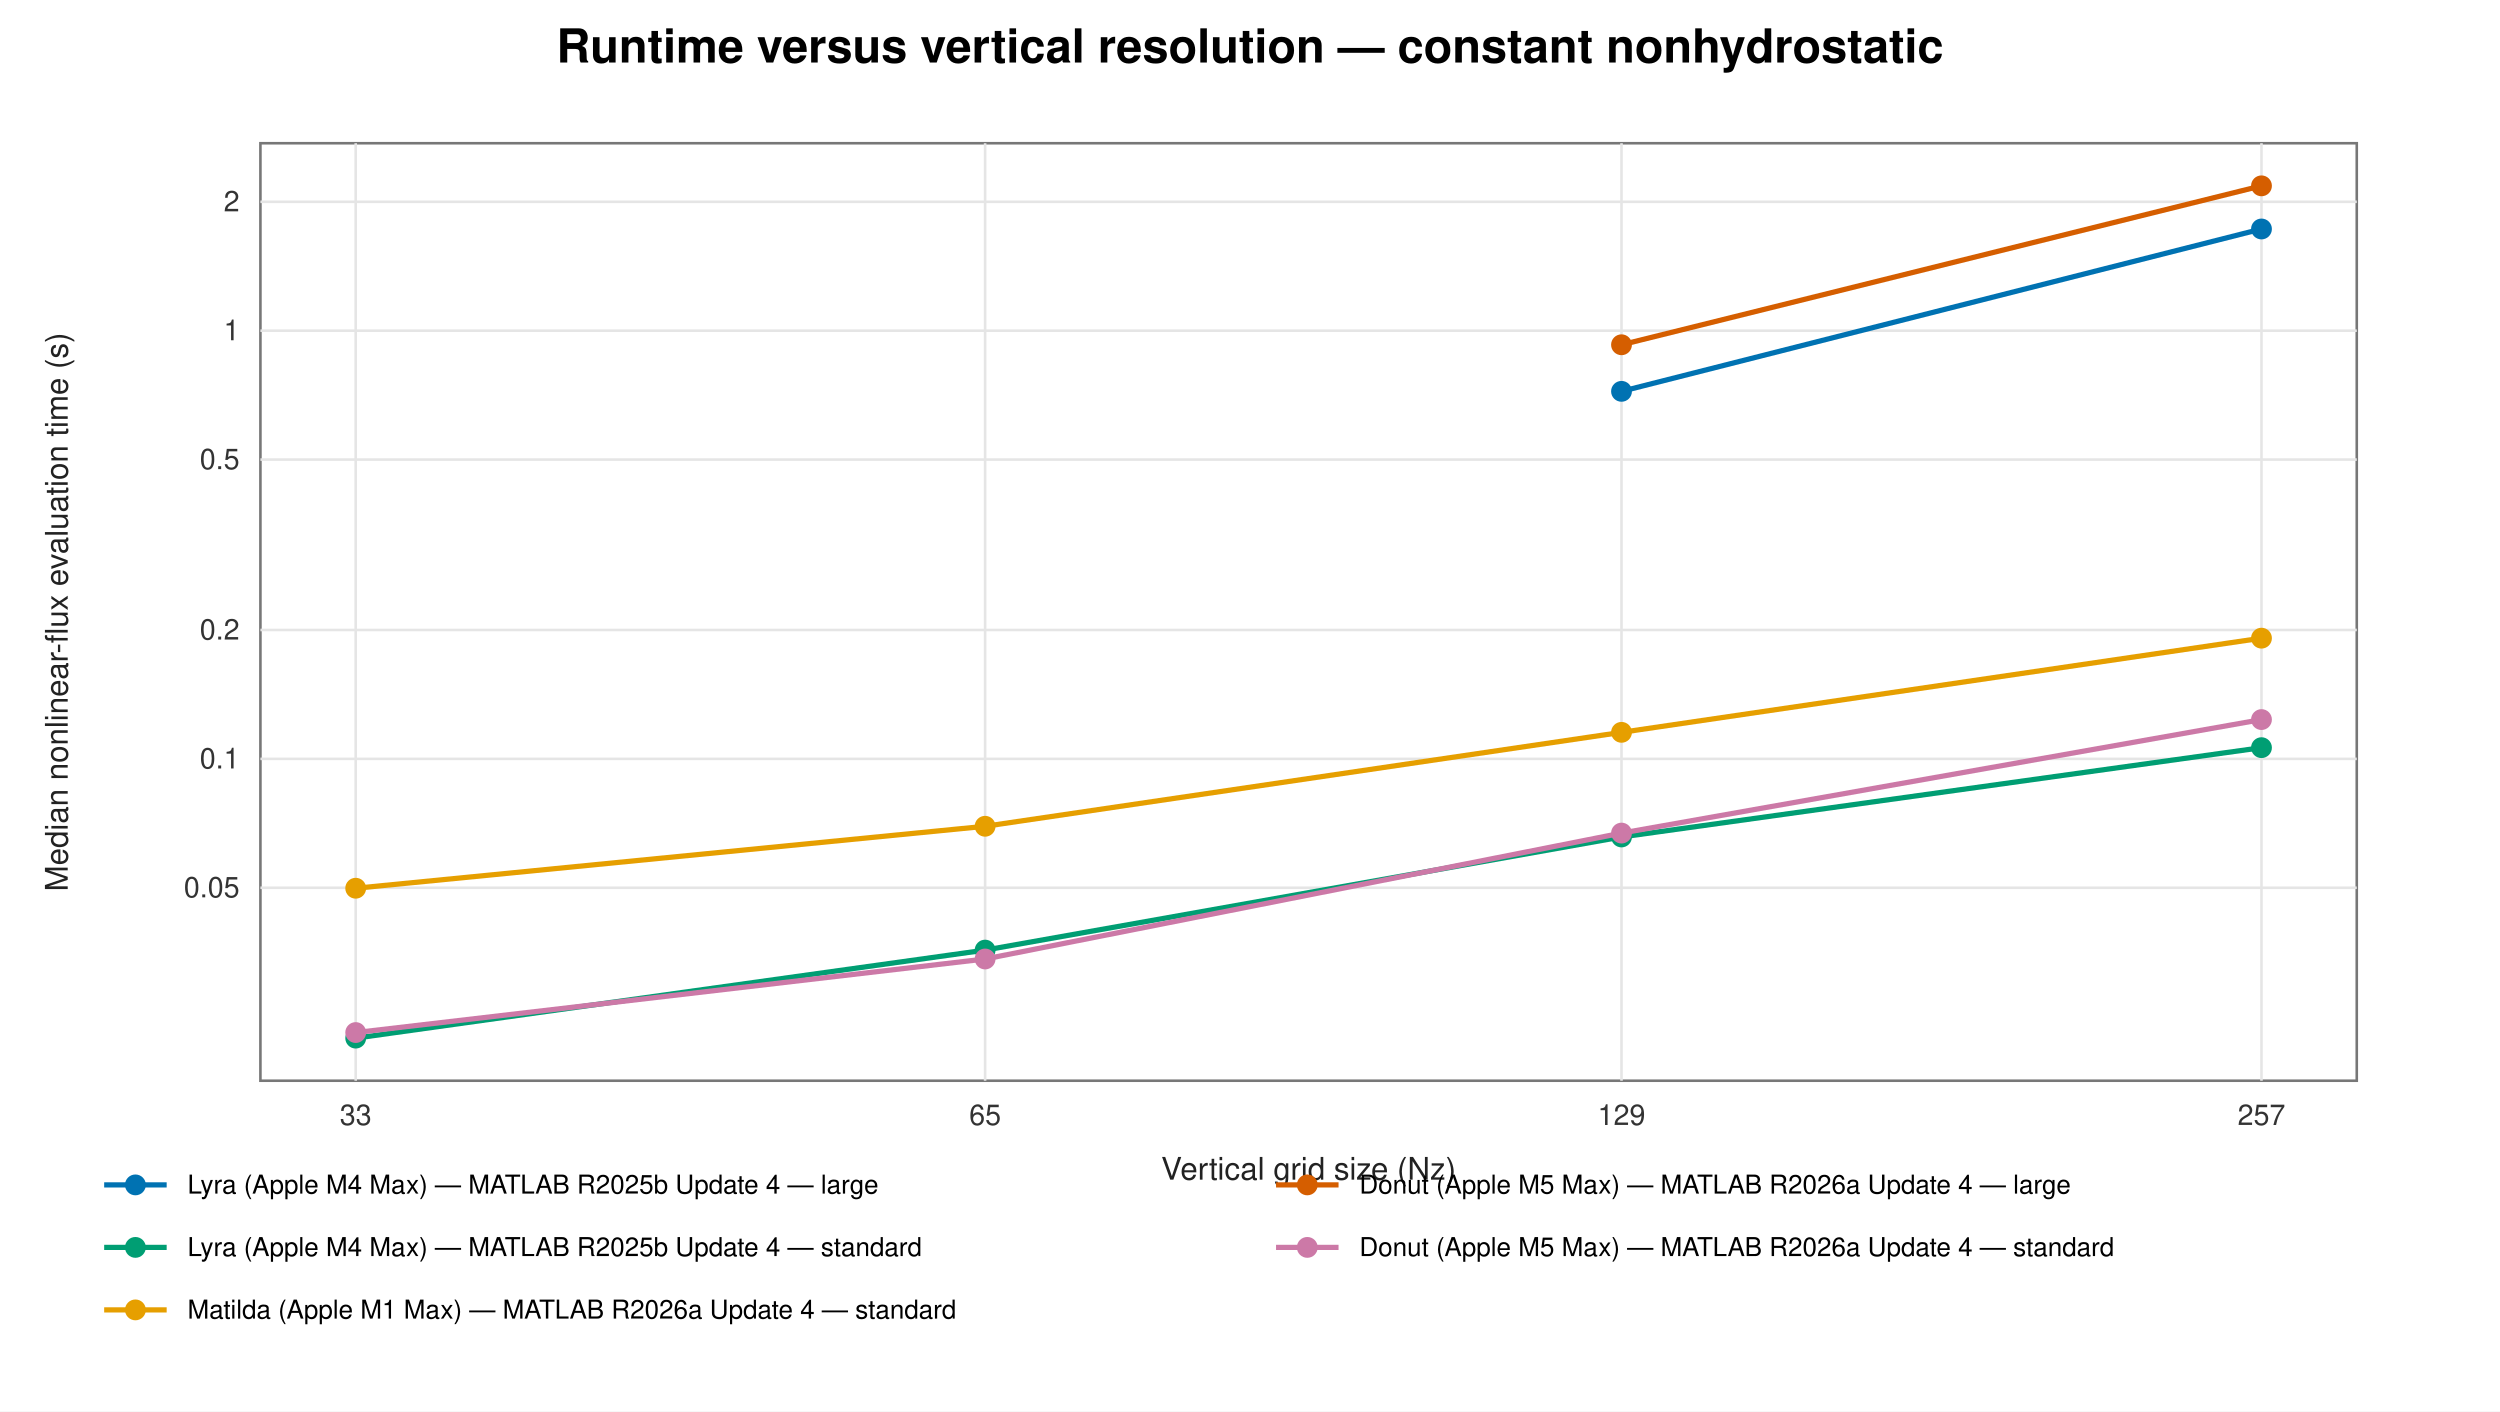
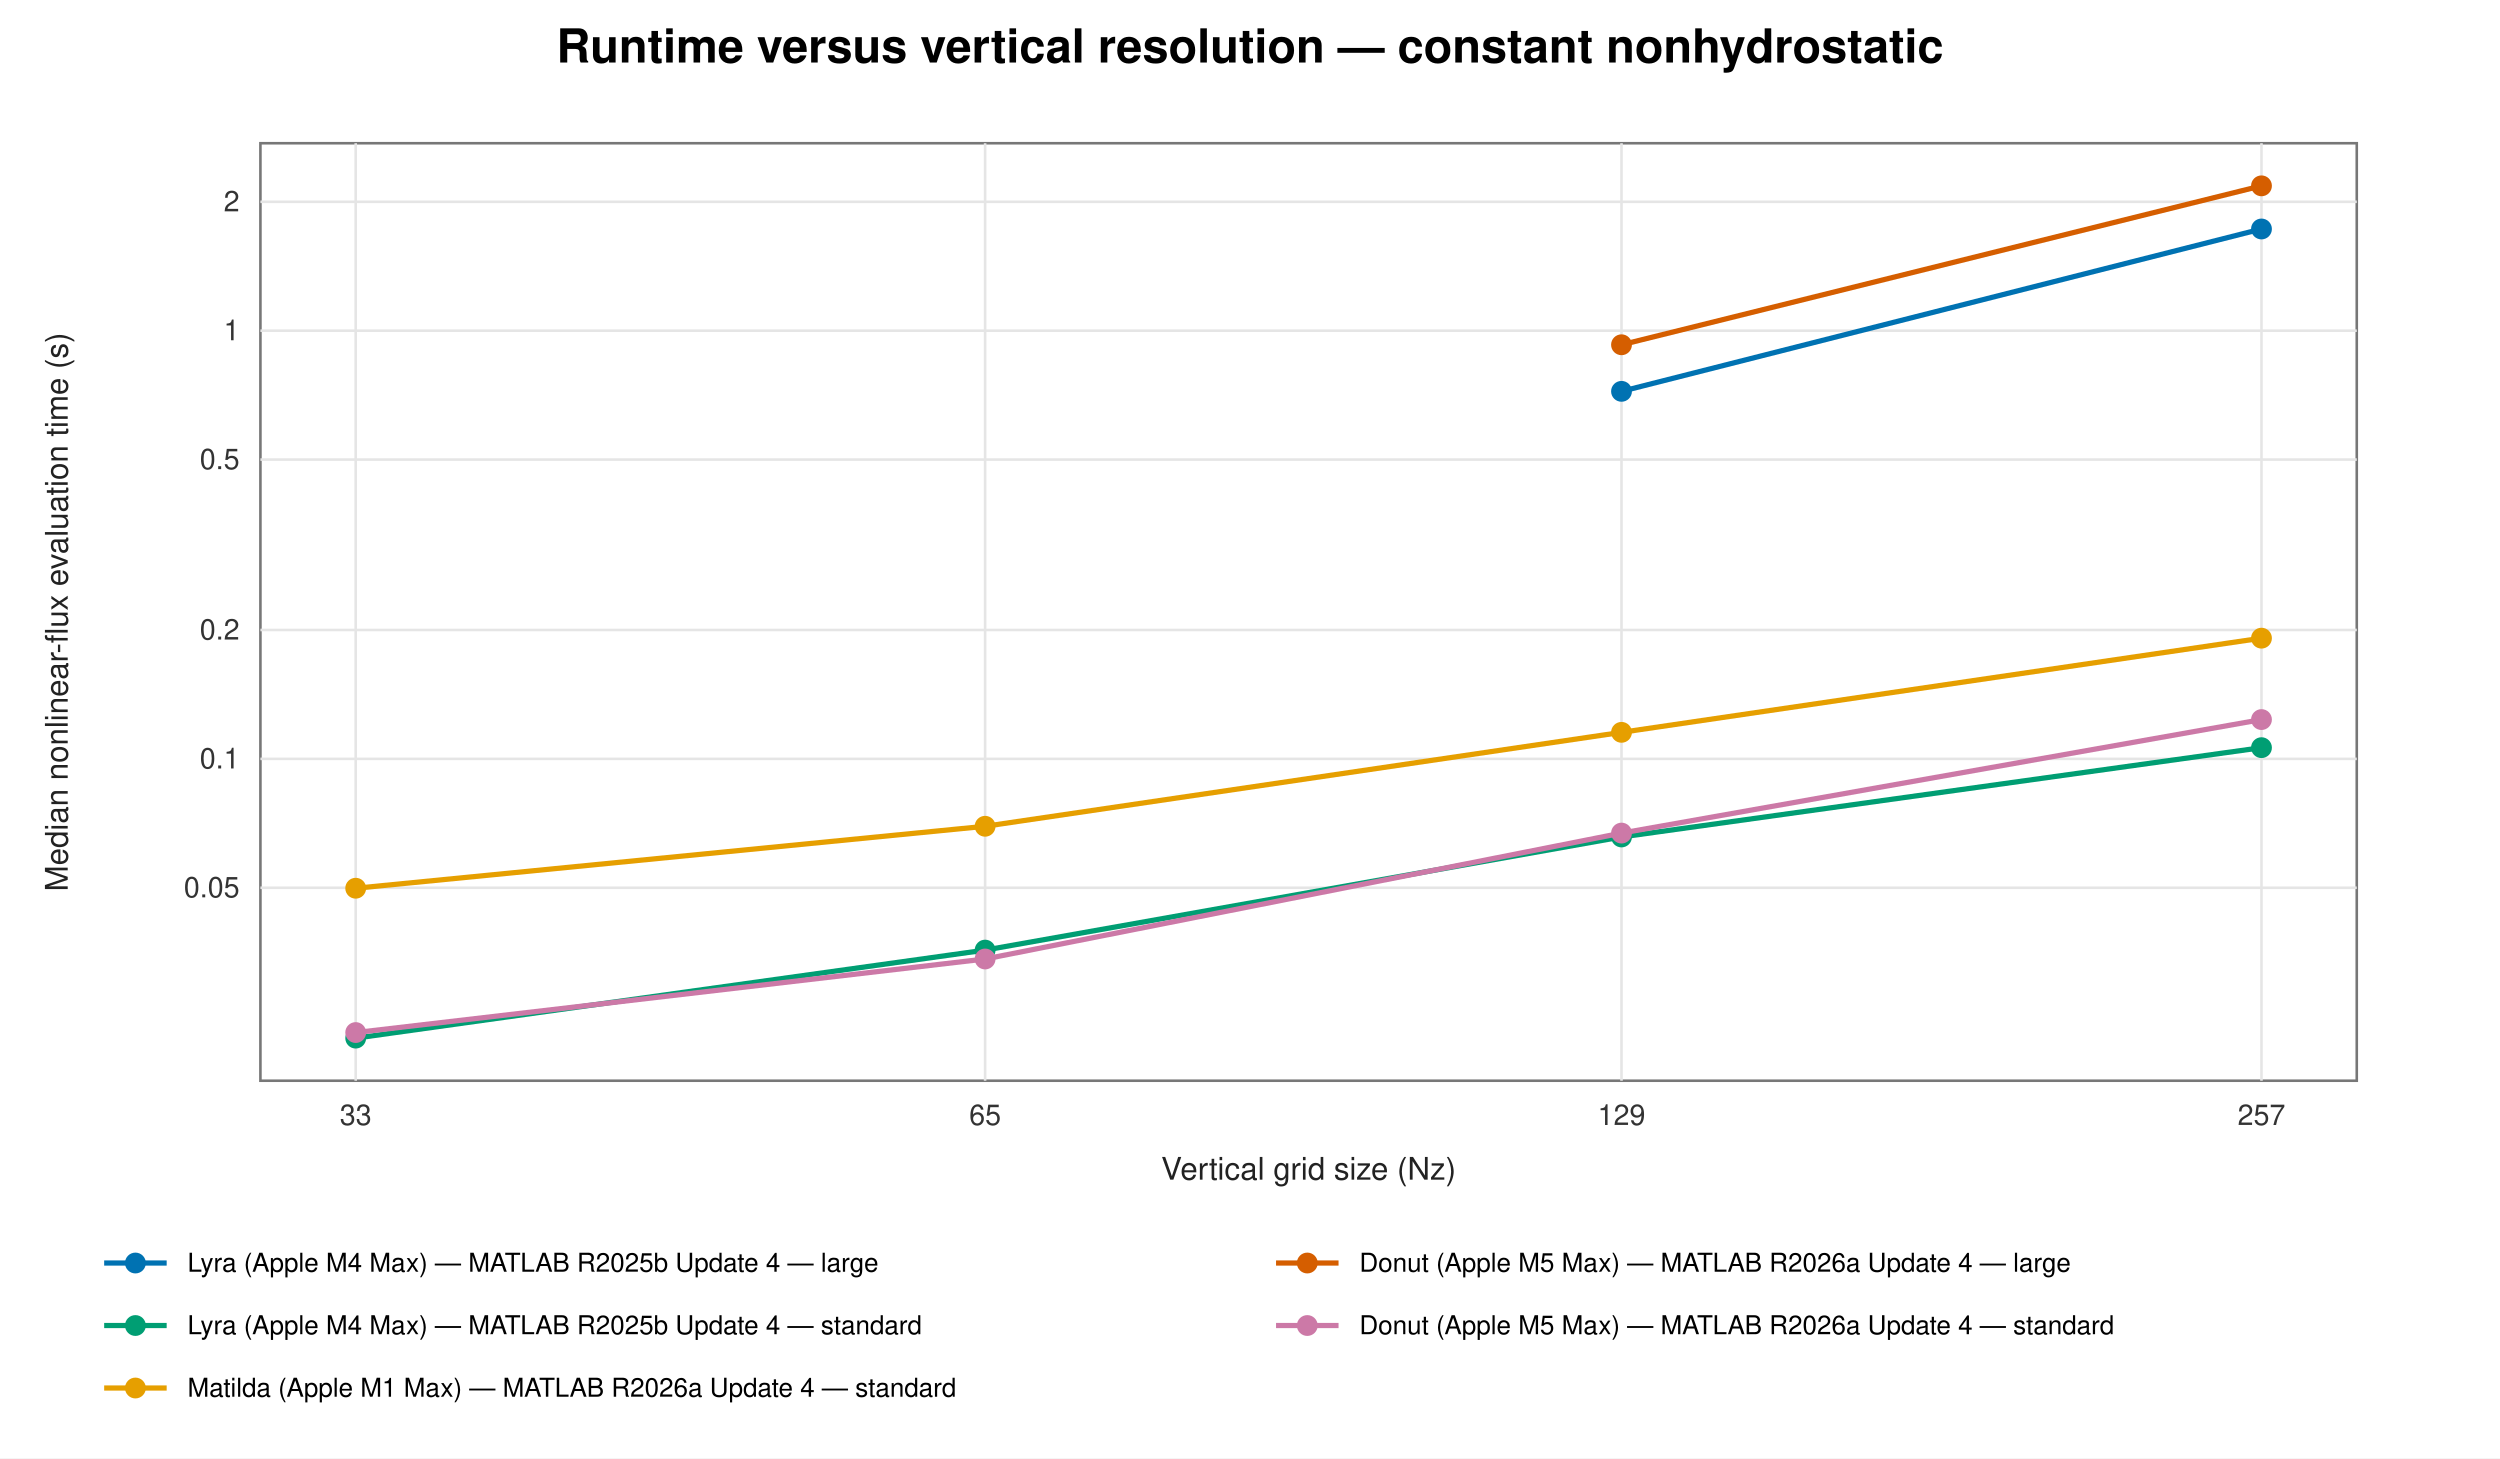
- <svg xmlns="http://www.w3.org/2000/svg" viewBox="0 0 960 542" role="img" aria-labelledby="runtime-versus-vertical-resolution-constant-nonhydrostatic-title runtime-versus-vertical-resolution-constant-nonhydrostatic-desc">
+ <svg xmlns="http://www.w3.org/2000/svg" viewBox="0 0 960 560" role="img" aria-labelledby="runtime-versus-vertical-resolution-constant-nonhydrostatic-title runtime-versus-vertical-resolution-constant-nonhydrostatic-desc">
  <rect width="100%" height="100%" fill="white" />
  <text x="480" y="24" text-anchor="middle" font-family="Avenir Next, Avenir, Helvetica, Arial, sans-serif" font-size="18" font-weight="600">Runtime versus vertical resolution — constant nonhydrostatic</text>
  <rect x="100" y="55" width="805" height="360" fill="none" stroke="#777" />
  <line x1="136.591" y1="55" x2="136.591" y2="415" stroke="#e5e5e5" />
  <text x="136.591" y="432" text-anchor="middle" font-family="Avenir Next, Avenir, Helvetica, Arial, sans-serif" font-size="11" fill="#333">33</text>
  <line x1="378.281" y1="55" x2="378.281" y2="415" stroke="#e5e5e5" />
  <text x="378.281" y="432" text-anchor="middle" font-family="Avenir Next, Avenir, Helvetica, Arial, sans-serif" font-size="11" fill="#333">65</text>
  <line x1="622.661" y1="55" x2="622.661" y2="415" stroke="#e5e5e5" />
  <text x="622.661" y="432" text-anchor="middle" font-family="Avenir Next, Avenir, Helvetica, Arial, sans-serif" font-size="11" fill="#333">129</text>
  <line x1="868.409" y1="55" x2="868.409" y2="415" stroke="#e5e5e5" />
  <text x="868.409" y="432" text-anchor="middle" font-family="Avenir Next, Avenir, Helvetica, Arial, sans-serif" font-size="11" fill="#333">257</text>
  <line x1="100" y1="340.902" x2="905" y2="340.902" stroke="#e5e5e5" />
  <text x="92" y="340.902" text-anchor="end" dominant-baseline="middle" font-family="Avenir Next, Avenir, Helvetica, Arial, sans-serif" font-size="11" fill="#333">0.05</text>
  <line x1="100" y1="291.407" x2="905" y2="291.407" stroke="#e5e5e5" />
  <text x="92" y="291.407" text-anchor="end" dominant-baseline="middle" font-family="Avenir Next, Avenir, Helvetica, Arial, sans-serif" font-size="11" fill="#333">0.1</text>
  <line x1="100" y1="241.912" x2="905" y2="241.912" stroke="#e5e5e5" />
  <text x="92" y="241.912" text-anchor="end" dominant-baseline="middle" font-family="Avenir Next, Avenir, Helvetica, Arial, sans-serif" font-size="11" fill="#333">0.2</text>
  <line x1="100" y1="176.482" x2="905" y2="176.482" stroke="#e5e5e5" />
  <text x="92" y="176.482" text-anchor="end" dominant-baseline="middle" font-family="Avenir Next, Avenir, Helvetica, Arial, sans-serif" font-size="11" fill="#333">0.5</text>
  <line x1="100" y1="126.987" x2="905" y2="126.987" stroke="#e5e5e5" />
  <text x="92" y="126.987" text-anchor="end" dominant-baseline="middle" font-family="Avenir Next, Avenir, Helvetica, Arial, sans-serif" font-size="11" fill="#333">1</text>
  <line x1="100" y1="77.492" x2="905" y2="77.492" stroke="#e5e5e5" />
  <text x="92" y="77.492" text-anchor="end" dominant-baseline="middle" font-family="Avenir Next, Avenir, Helvetica, Arial, sans-serif" font-size="11" fill="#333">2</text>
  <text x="502.5" y="453" text-anchor="middle" font-family="Avenir Next, Avenir, Helvetica, Arial, sans-serif" font-size="12" fill="#222">Vertical grid size (Nz)</text>
  <text x="26" y="235" text-anchor="middle" transform="rotate(-90 26 235)" font-family="Avenir Next, Avenir, Helvetica, Arial, sans-serif" font-size="12" fill="#222">Median nonlinear-flux evaluation time (s)</text>
  <polyline points="622.661,150.275 868.409,87.930" fill="none" stroke="#0072B2" stroke-width="2" />
  <circle cx="622.661" cy="150.275" r="4" fill="#0072B2" />
  <circle cx="868.409" cy="87.930" r="4" fill="#0072B2" />
-   <line x1="40" y1="455" x2="64" y2="455" stroke="#0072B2" stroke-width="2" />
-   <circle cx="52" cy="455" r="4" fill="#0072B2" />
-   <text class="legend-label" x="72" y="455" dominant-baseline="middle" font-family="Avenir Next, Avenir, Helvetica, Arial, sans-serif" font-size="10">Lyra (Apple M4 Max) — MATLAB R2025b Update 4 — large</text>
+   <line x1="40" y1="485" x2="64" y2="485" stroke="#0072B2" stroke-width="2" />
+   <circle cx="52" cy="485" r="4" fill="#0072B2" />
+   <text class="legend-label" x="72" y="485" dominant-baseline="middle" font-family="Avenir Next, Avenir, Helvetica, Arial, sans-serif" font-size="10">Lyra (Apple M4 Max) — MATLAB R2025b Update 4 — large</text>
  <polyline points="622.661,132.391 868.409,71.364" fill="none" stroke="#D55E00" stroke-width="2" />
  <circle cx="622.661" cy="132.391" r="4" fill="#D55E00" />
  <circle cx="868.409" cy="71.364" r="4" fill="#D55E00" />
-   <line x1="490" y1="455" x2="514" y2="455" stroke="#D55E00" stroke-width="2" />
-   <circle cx="502" cy="455" r="4" fill="#D55E00" />
-   <text class="legend-label" x="522" y="455" dominant-baseline="middle" font-family="Avenir Next, Avenir, Helvetica, Arial, sans-serif" font-size="10">Donut (Apple M5 Max) — MATLAB R2026a Update 4 — large</text>
+   <line x1="490" y1="485" x2="514" y2="485" stroke="#D55E00" stroke-width="2" />
+   <circle cx="502" cy="485" r="4" fill="#D55E00" />
+   <text class="legend-label" x="522" y="485" dominant-baseline="middle" font-family="Avenir Next, Avenir, Helvetica, Arial, sans-serif" font-size="10">Donut (Apple M5 Max) — MATLAB R2026a Update 4 — large</text>
  <polyline points="136.591,398.636 378.281,364.840 622.661,321.396 868.409,287.104" fill="none" stroke="#009E73" stroke-width="2" />
  <circle cx="136.591" cy="398.636" r="4" fill="#009E73" />
  <circle cx="378.281" cy="364.840" r="4" fill="#009E73" />
  <circle cx="622.661" cy="321.396" r="4" fill="#009E73" />
  <circle cx="868.409" cy="287.104" r="4" fill="#009E73" />
-   <line x1="40" y1="479" x2="64" y2="479" stroke="#009E73" stroke-width="2" />
-   <circle cx="52" cy="479" r="4" fill="#009E73" />
-   <text class="legend-label" x="72" y="479" dominant-baseline="middle" font-family="Avenir Next, Avenir, Helvetica, Arial, sans-serif" font-size="10">Lyra (Apple M4 Max) — MATLAB R2025b Update 4 — standard</text>
+   <line x1="40" y1="509" x2="64" y2="509" stroke="#009E73" stroke-width="2" />
+   <circle cx="52" cy="509" r="4" fill="#009E73" />
+   <text class="legend-label" x="72" y="509" dominant-baseline="middle" font-family="Avenir Next, Avenir, Helvetica, Arial, sans-serif" font-size="10">Lyra (Apple M4 Max) — MATLAB R2025b Update 4 — standard</text>
  <polyline points="136.591,396.499 378.281,368.251 622.661,319.906 868.409,276.318" fill="none" stroke="#CC79A7" stroke-width="2" />
  <circle cx="136.591" cy="396.499" r="4" fill="#CC79A7" />
  <circle cx="378.281" cy="368.251" r="4" fill="#CC79A7" />
  <circle cx="622.661" cy="319.906" r="4" fill="#CC79A7" />
  <circle cx="868.409" cy="276.318" r="4" fill="#CC79A7" />
-   <line x1="490" y1="479" x2="514" y2="479" stroke="#CC79A7" stroke-width="2" />
-   <circle cx="502" cy="479" r="4" fill="#CC79A7" />
-   <text class="legend-label" x="522" y="479" dominant-baseline="middle" font-family="Avenir Next, Avenir, Helvetica, Arial, sans-serif" font-size="10">Donut (Apple M5 Max) — MATLAB R2026a Update 4 — standard</text>
+   <line x1="490" y1="509" x2="514" y2="509" stroke="#CC79A7" stroke-width="2" />
+   <circle cx="502" cy="509" r="4" fill="#CC79A7" />
+   <text class="legend-label" x="522" y="509" dominant-baseline="middle" font-family="Avenir Next, Avenir, Helvetica, Arial, sans-serif" font-size="10">Donut (Apple M5 Max) — MATLAB R2026a Update 4 — standard</text>
  <polyline points="136.591,341.081 378.281,317.289 622.661,281.218 868.409,245.055" fill="none" stroke="#E69F00" stroke-width="2" />
  <circle cx="136.591" cy="341.081" r="4" fill="#E69F00" />
  <circle cx="378.281" cy="317.289" r="4" fill="#E69F00" />
  <circle cx="622.661" cy="281.218" r="4" fill="#E69F00" />
  <circle cx="868.409" cy="245.055" r="4" fill="#E69F00" />
-   <line x1="40" y1="503" x2="64" y2="503" stroke="#E69F00" stroke-width="2" />
-   <circle cx="52" cy="503" r="4" fill="#E69F00" />
-   <text class="legend-label" x="72" y="503" dominant-baseline="middle" font-family="Avenir Next, Avenir, Helvetica, Arial, sans-serif" font-size="10">Matilda (Apple M1 Max) — MATLAB R2026a Update 4 — standard</text>
+   <line x1="40" y1="533" x2="64" y2="533" stroke="#E69F00" stroke-width="2" />
+   <circle cx="52" cy="533" r="4" fill="#E69F00" />
+   <text class="legend-label" x="72" y="533" dominant-baseline="middle" font-family="Avenir Next, Avenir, Helvetica, Arial, sans-serif" font-size="10">Matilda (Apple M1 Max) — MATLAB R2026a Update 4 — standard</text>
</svg>
